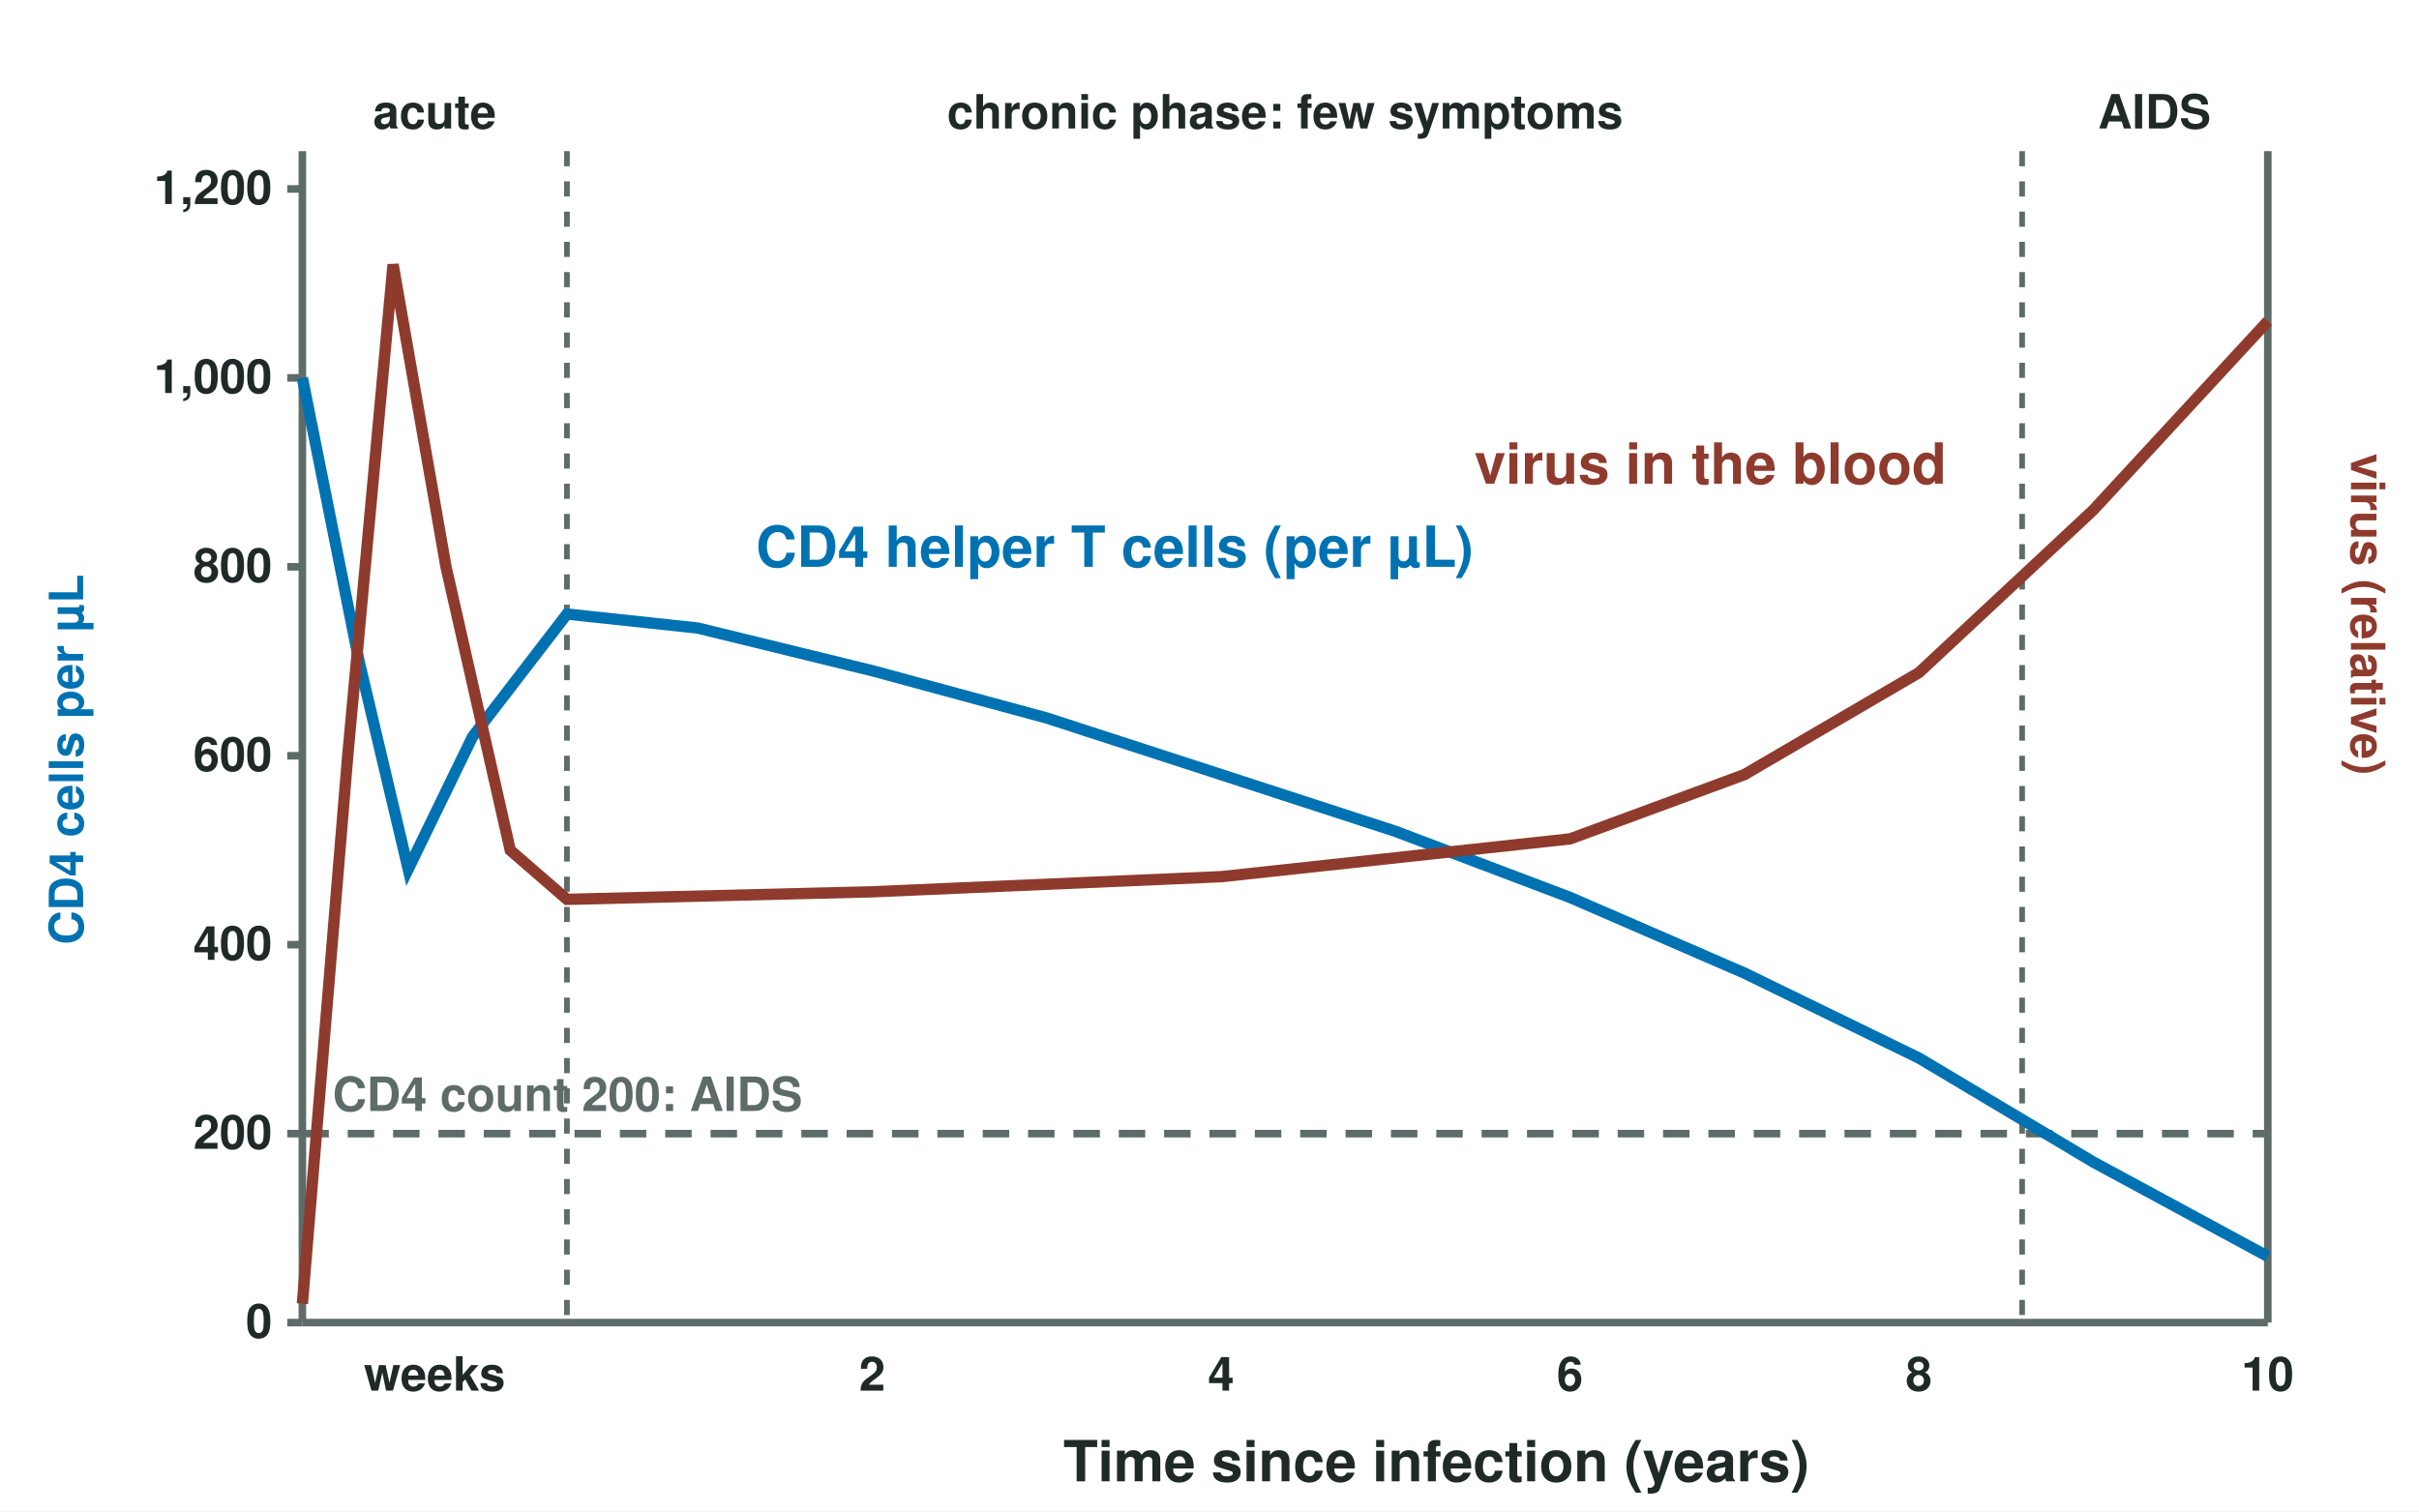
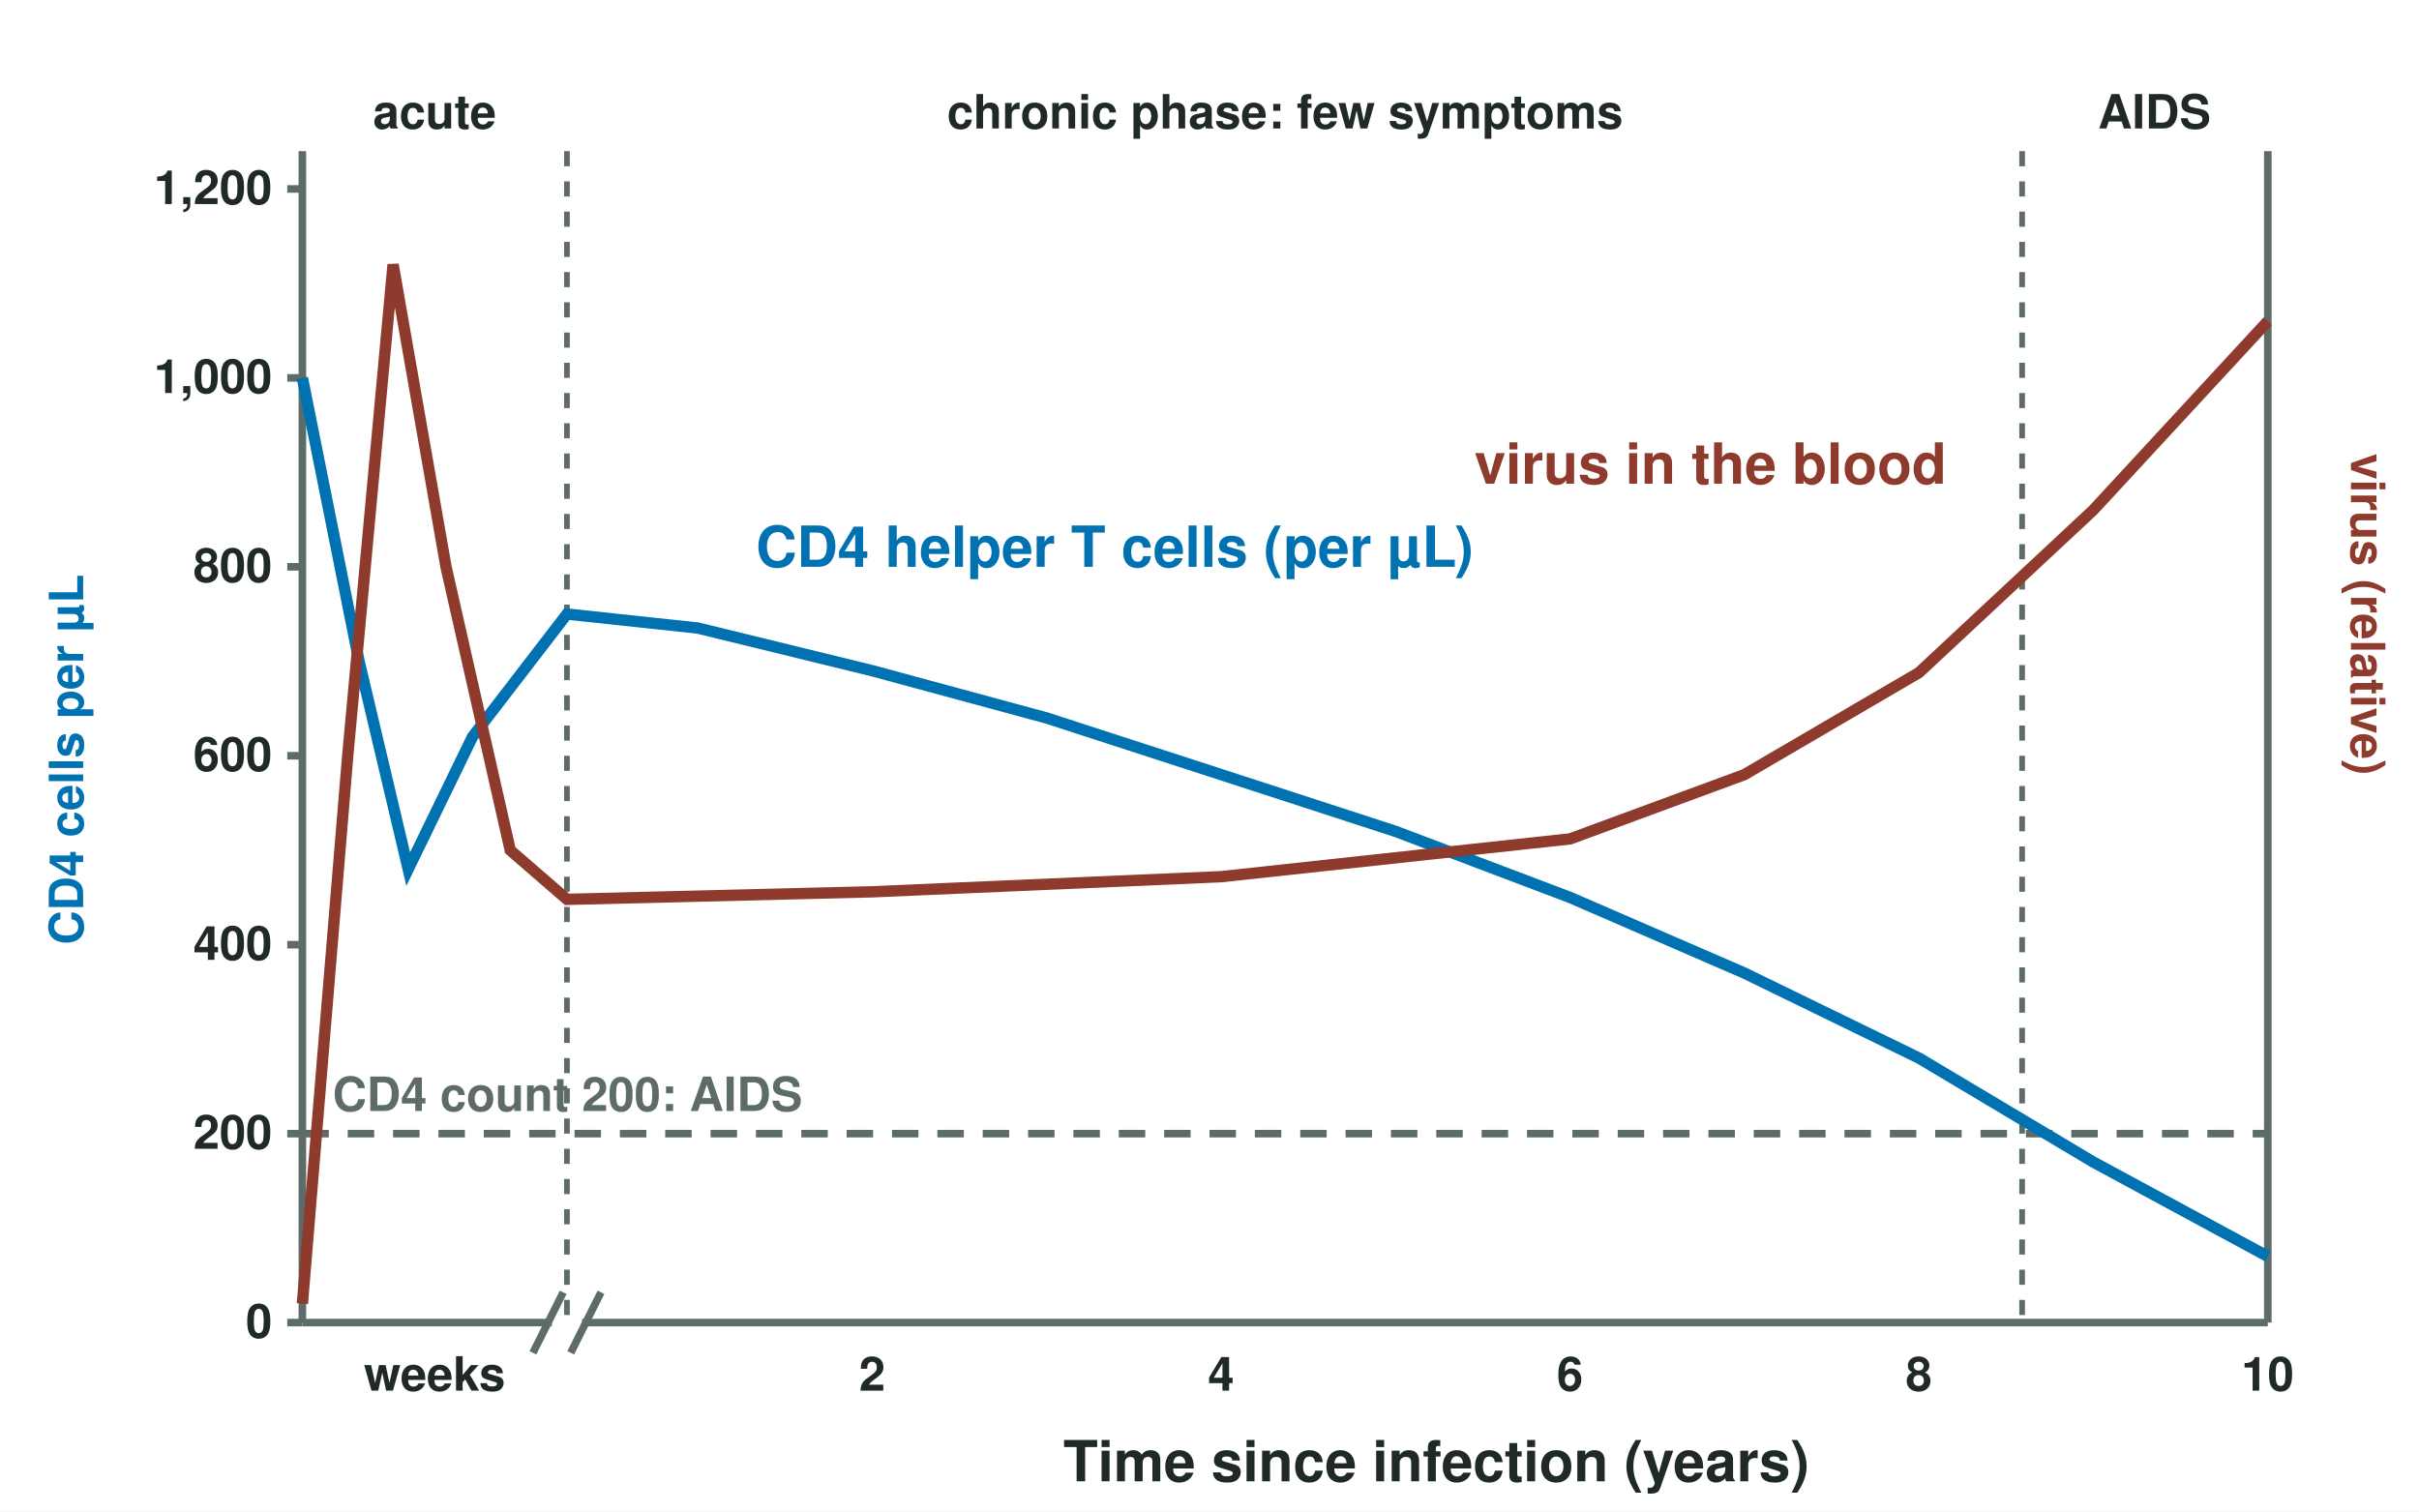
- <svg xmlns="http://www.w3.org/2000/svg" viewBox="0 0 640 400" width="640" height="400" role="img" aria-label="A graph of untreated HIV infection over about ten years. The CD4 helper T cell count, per microliter of blood, starts near 1,000, dips sharply in the first weeks, partly recovers to about 750, then falls slowly for years and crosses the dashed line at 200 marked AIDS. The amount of virus in the blood spikes very high in the first weeks, falls to a lower steady level after antibodies appear, then climbs again in the late years as the CD4 count collapses. Three phases are labeled along the top: acute infection, chronic phase with few symptoms, and AIDS.">
+ <svg xmlns="http://www.w3.org/2000/svg" viewBox="0 0 640 400" width="640" height="400" role="img" aria-label="A graph of untreated HIV infection over about ten years. The CD4 helper T cell count, per microliter of blood, starts near 1,000, dips sharply in the first weeks, partly recovers to about 750, then falls slowly for years and crosses the dashed line at 200 marked AIDS. The amount of virus in the blood spikes very high in the first weeks, falls to a lower steady level as cytotoxic T cells respond, then climbs again in the late years as the CD4 count collapses. Three phases are labeled along the top: acute infection, chronic phase with few symptoms, and AIDS. The first weeks are stretched out at the left, marked by a break in the time axis; the rest of the axis is in years.">
  <rect x="0" y="0" width="640" height="400" fill="#FFFFFF" />
  <g font-family="Helvetica, Arial, sans-serif" fill="#1F2A28">
    <line x1="80" y1="350" x2="600" y2="350" stroke="#5D6B69" stroke-width="2" />
+     <rect x="146" y="342" width="8" height="16" fill="#FFFFFF" />
+     <line x1="141" y1="358" x2="149" y2="342" stroke="#5D6B69" stroke-width="2" />
+     <line x1="151" y1="358" x2="159" y2="342" stroke="#5D6B69" stroke-width="2" />
    <line x1="80" y1="350" x2="80" y2="40" stroke="#5D6B69" stroke-width="2" />
    <line x1="600" y1="350" x2="600" y2="40" stroke="#5D6B69" stroke-width="2" />
    <line x1="76" y1="350.0" x2="80" y2="350.0" stroke="#5D6B69" stroke-width="2" />
    <text x="72" y="354.0" font-size="12.5" font-weight="700" text-anchor="end" fill="#1F2A28">0</text>
    <line x1="76" y1="300.0" x2="80" y2="300.0" stroke="#5D6B69" stroke-width="2" />
    <text x="72" y="304.0" font-size="12.5" font-weight="700" text-anchor="end" fill="#1F2A28">200</text>
    <line x1="76" y1="250.0" x2="80" y2="250.0" stroke="#5D6B69" stroke-width="2" />
    <text x="72" y="254.0" font-size="12.5" font-weight="700" text-anchor="end" fill="#1F2A28">400</text>
    <line x1="76" y1="200.0" x2="80" y2="200.0" stroke="#5D6B69" stroke-width="2" />
    <text x="72" y="204.0" font-size="12.5" font-weight="700" text-anchor="end" fill="#1F2A28">600</text>
    <line x1="76" y1="150.0" x2="80" y2="150.0" stroke="#5D6B69" stroke-width="2" />
    <text x="72" y="154.0" font-size="12.5" font-weight="700" text-anchor="end" fill="#1F2A28">800</text>
    <line x1="76" y1="100.0" x2="80" y2="100.0" stroke="#5D6B69" stroke-width="2" />
    <text x="72" y="104.0" font-size="12.5" font-weight="700" text-anchor="end" fill="#1F2A28">1,000</text>
    <line x1="76" y1="50.0" x2="80" y2="50.0" stroke="#5D6B69" stroke-width="2" />
    <text x="72" y="54.0" font-size="12.5" font-weight="700" text-anchor="end" fill="#1F2A28">1,200</text>
    <line x1="80" y1="300.0" x2="600" y2="300.0" stroke="#5D6B69" stroke-width="2" stroke-dasharray="7 5" />
    <text x="88" y="294.0" font-size="12.5" font-weight="700" text-anchor="start" fill="#5D6B69">CD4 count 200: AIDS</text>
    <line x1="150" y1="40" x2="150" y2="350" stroke="#5D6B69" stroke-width="1.5" stroke-dasharray="4 4" />
    <line x1="535" y1="40" x2="535" y2="350" stroke="#5D6B69" stroke-width="1.5" stroke-dasharray="4 4" />
    <text x="115" y="34" font-size="12.5" font-weight="800" text-anchor="middle" fill="#1F2A28">acute</text>
    <text x="340" y="34" font-size="12.5" font-weight="800" text-anchor="middle" fill="#1F2A28">chronic phase: few symptoms</text>
    <text x="570" y="34" font-size="12.5" font-weight="800" text-anchor="middle" fill="#1F2A28">AIDS</text>
    <text x="115" y="368" font-size="12.5" font-weight="700" text-anchor="middle" fill="#1F2A28">weeks</text>
    <text x="230.762" y="368" font-size="12.5" font-weight="700" text-anchor="middle" fill="#1F2A28">2</text>
    <text x="323.062" y="368" font-size="12.5" font-weight="700" text-anchor="middle" fill="#1F2A28">4</text>
    <text x="415.363" y="368" font-size="12.5" font-weight="700" text-anchor="middle" fill="#1F2A28">6</text>
    <text x="507.662" y="368" font-size="12.5" font-weight="700" text-anchor="middle" fill="#1F2A28">8</text>
    <text x="599.962" y="368" font-size="12.5" font-weight="700" text-anchor="middle" fill="#1F2A28">10</text>
    <text x="380" y="392" font-size="15" font-weight="800" text-anchor="middle" fill="#1F2A28">Time since infection (years)</text>
    <polyline fill="none" stroke="#0072B2" stroke-width="3" points="80.0,100.0 95.0,175.0 108.0,230.0 125.0,195.0 150.0,162.5 184.6,166.2 230.8,177.5 276.9,190.0 323.1,205.0 369.2,220.0 415.4,237.5 461.5,257.5 507.7,280.0 553.8,307.5 600.0,332.5" />
    <polyline fill="none" stroke="#8E3B2E" stroke-width="3" points="80.0,345.0 92.0,200.0 104.0,70.0 118.0,150.0 135.0,225.0 150.0,238.0 230.8,236.0 323.1,232.0 415.4,222.0 461.5,205.0 507.7,178.0 553.8,135.0 600.0,85.0" />
    <text x="200" y="150.0" font-size="15" font-weight="800" text-anchor="start" fill="#0072B2">CD4 helper T cells (per µL)</text>
    <text x="515" y="128" font-size="15" font-weight="800" text-anchor="end" fill="#8E3B2E">virus in the blood</text>
    <text transform="translate(22,250) rotate(-90)" font-size="12.5" font-weight="700" fill="#0072B2">CD4 cells per µL</text>
    <text transform="translate(622,120) rotate(90)" font-size="12.5" font-weight="700" fill="#8E3B2E">virus (relative)</text>
  </g>
</svg>
